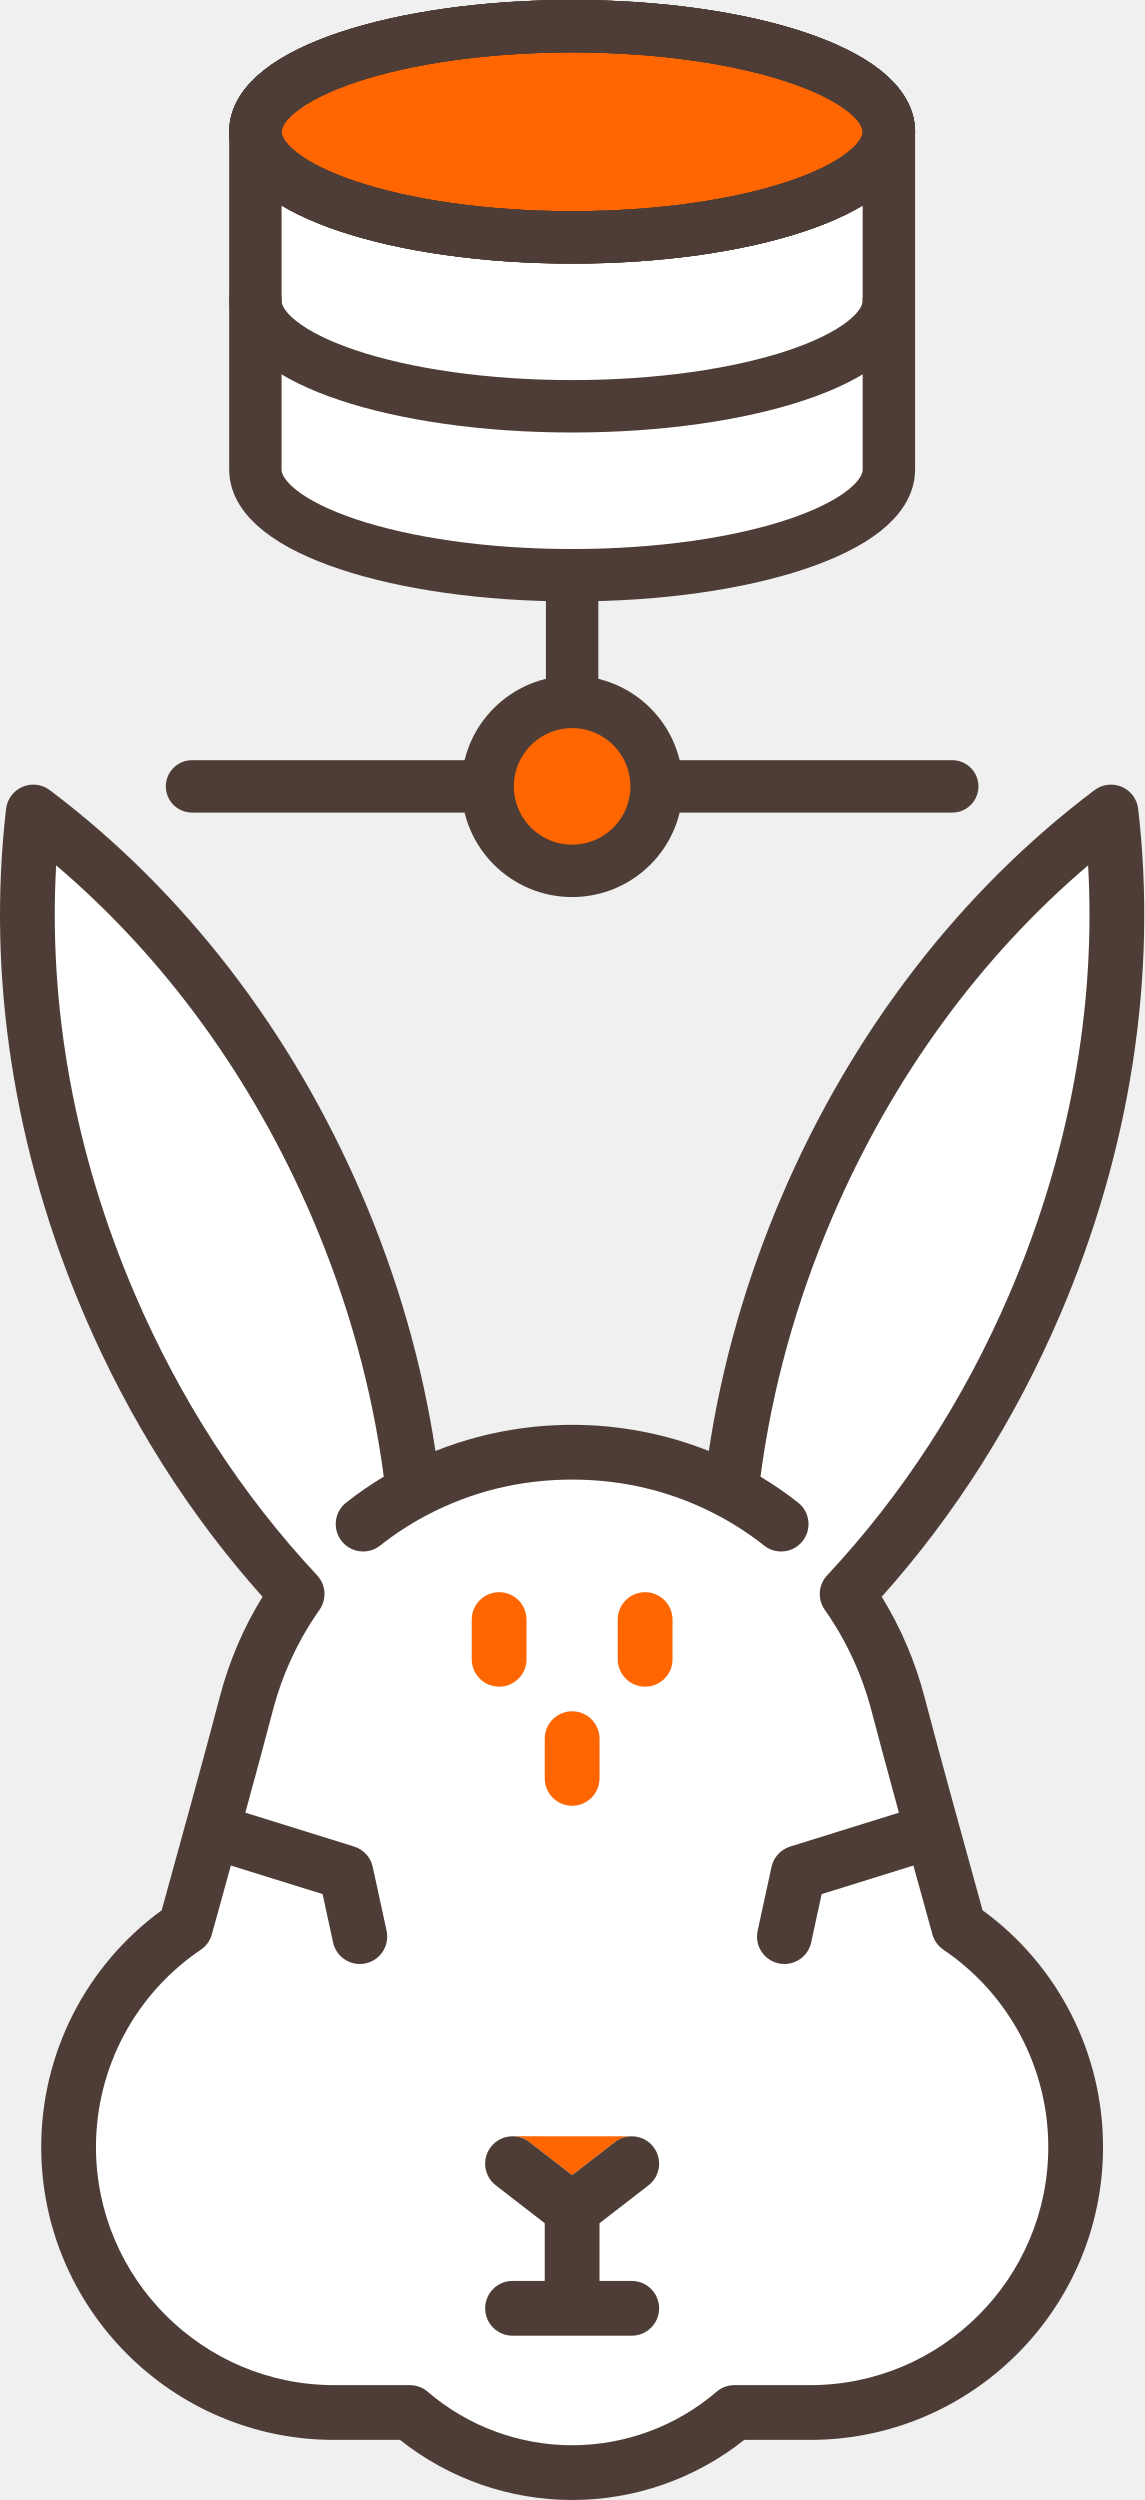
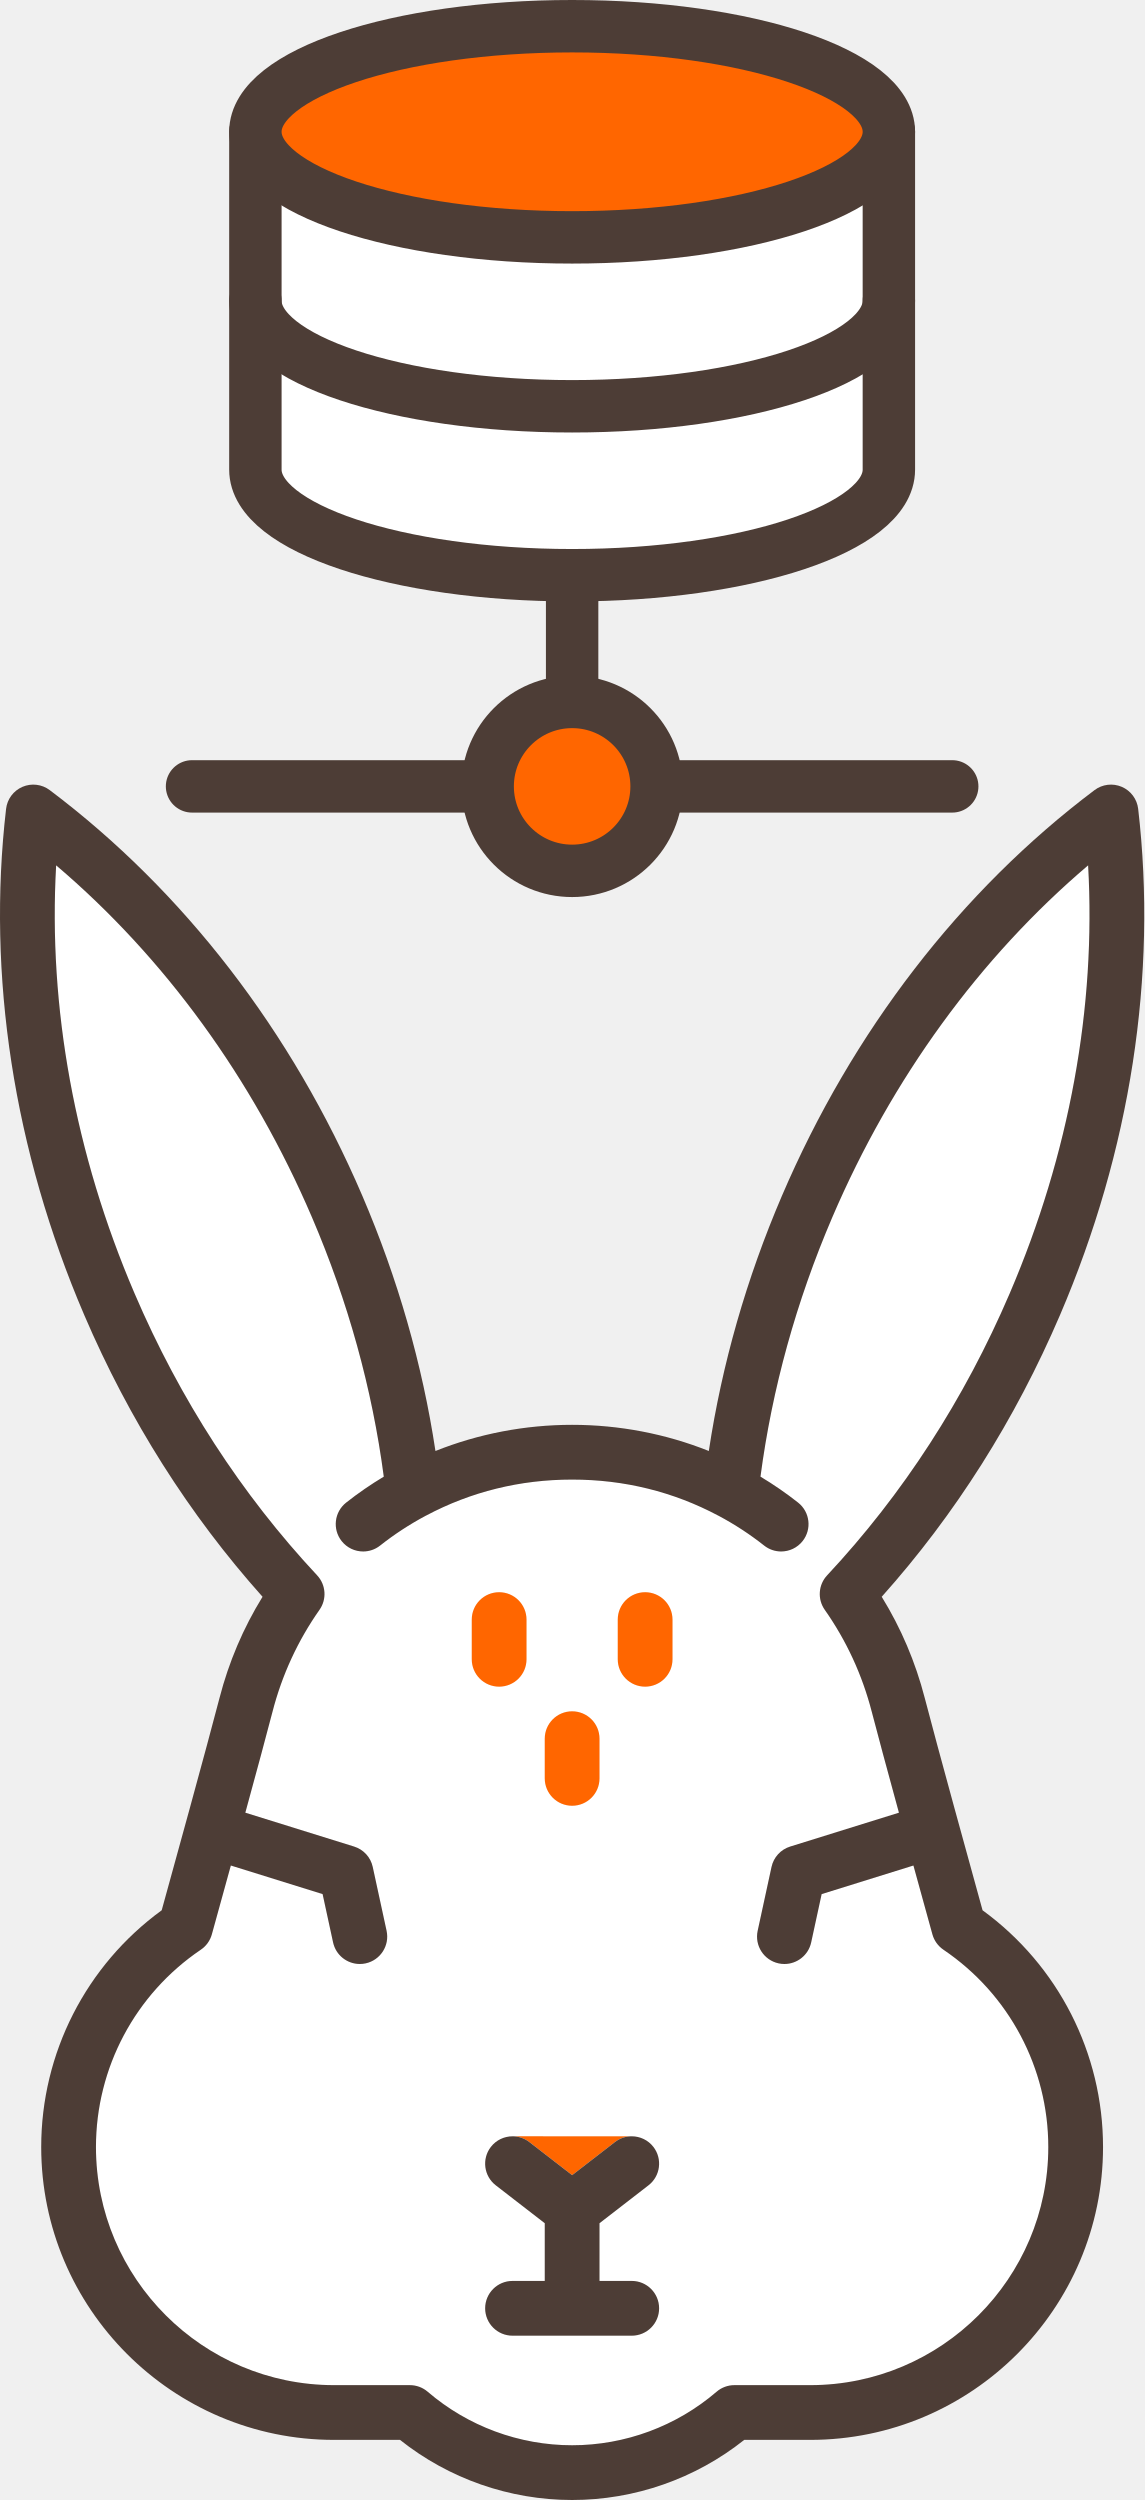
<svg xmlns="http://www.w3.org/2000/svg" width="313.516" height="684.977" version="1" id="svg19" xml:space="preserve">
  <defs id="defs9">
    <linearGradient id="a">
      <stop offset="0" stop-color="#c13c1b" id="stop2" />
      <stop offset=".839" stop-color="#c13c1b" stop-opacity=".498" id="stop4" />
      <stop offset="1" stop-color="#c13c1b" stop-opacity="0" id="stop6" />
    </linearGradient>
  </defs>
  <g id="g1103-3" transform="translate(-466.5256,243.2727)" />
-   <g id="g966">
+   <g id="g390">
+     <path d="m 243.542,36.109 v 92.57 c 0,15.976 -38.854,28.928 -86.784,28.928 -47.93,0 -86.784,-12.952 -86.784,-28.928 v -92.57" stroke="#000000" stroke-width="4" stroke-linecap="round" stroke-linejoin="round" id="path992" style="fill:#ffffff;fill-opacity:1;stroke:#4d3d36;stroke-width:14.362;stroke-dasharray:none;stroke-opacity:1" />
+     <path d="m 243.542,36.109 c 0,15.976 -38.854,28.928 -86.784,28.928 -47.93,0 -86.784,-12.952 -86.784,-28.928 0,-15.976 38.854,-28.928 86.784,-28.928 47.93,0 86.784,12.952 86.784,28.928 z" fill="#2f88ff" id="path998" style="fill:#ff6600;fill-opacity:1;stroke:#4d3d36;stroke-width:14.362;stroke-dasharray:none;stroke-opacity:1" />
    <path d="M 156.758,192.32 V 157.607" stroke="#000000" stroke-width="4" stroke-linecap="round" stroke-linejoin="round" id="path984" style="fill:none;stroke:#4d3d36;stroke-width:14.362;stroke-dasharray:none;stroke-opacity:1" />
    <path d="M 133.616,215.462 H 52.618" stroke="#000000" stroke-width="4" stroke-linecap="round" stroke-linejoin="round" id="path986" style="fill:none;stroke:#4d3d36;stroke-width:14.362;stroke-dasharray:none;stroke-opacity:1" />
    <path d="m 179.901,215.462 h 80.998" stroke="#000000" stroke-width="4" stroke-linecap="round" stroke-linejoin="round" id="path988" style="fill:none;stroke:#4d3d36;stroke-width:14.362;stroke-dasharray:none;stroke-opacity:1" />
    <path d="m 179.901,215.462 c 0,12.781 -10.361,23.142 -23.142,23.142 -12.781,0 -23.142,-10.361 -23.142,-23.142 0,-12.781 10.361,-23.142 23.142,-23.142 12.781,0 23.142,10.361 23.142,23.142 z" fill="#2f88ff" stroke="#000000" stroke-width="4" stroke-linecap="round" stroke-linejoin="round" id="path990" style="fill:#ff6600;fill-opacity:1;stroke:#4d3d36;stroke-width:14.362;stroke-dasharray:none;stroke-opacity:1" />
-     <path d="m 243.542,36.109 v 92.57 c 0,15.976 -38.854,28.928 -86.784,28.928 -47.93,0 -86.784,-12.952 -86.784,-28.928 v -92.57" stroke="#000000" stroke-width="4" stroke-linecap="round" stroke-linejoin="round" id="path992" style="fill:#ffffff;stroke:#4d3d36;stroke-width:14.362;stroke-dasharray:none;stroke-opacity:1;fill-opacity:1" />
    <path d="m 243.542,82.394 c 0,15.976 -38.854,28.928 -86.784,28.928 -47.93,0 -86.784,-12.952 -86.784,-28.928" stroke="#000000" stroke-width="4" stroke-linecap="round" stroke-linejoin="round" id="path994" style="fill:none;stroke:#4d3d36;stroke-width:14.362;stroke-dasharray:none;stroke-opacity:1" />
-     <path d="m 243.542,36.109 c 0,15.976 -38.854,28.928 -86.784,28.928 -47.93,0 -86.784,-12.952 -86.784,-28.928 0,-15.976 38.854,-28.928 86.784,-28.928 47.93,0 86.784,12.952 86.784,28.928 z" fill="#2f88ff" id="path996" style="stroke:#4d3d36;stroke-width:14.362;stroke-dasharray:none;stroke-opacity:1" />
-     <path d="m 243.542,36.109 c 0,15.976 -38.854,28.928 -86.784,28.928 -47.93,0 -86.784,-12.952 -86.784,-28.928 0,-15.976 38.854,-28.928 86.784,-28.928 47.93,0 86.784,12.952 86.784,28.928 z" fill="#2f88ff" id="path998" style="fill:#ff6600;fill-opacity:1;stroke:#4d3d36;stroke-width:14.362;stroke-dasharray:none;stroke-opacity:1" />
-     <path d="m 243.542,36.109 c 0,15.976 -38.854,28.928 -86.784,28.928 -47.93,0 -86.784,-12.952 -86.784,-28.928 0,-15.976 38.854,-28.928 86.784,-28.928 47.93,0 86.784,12.952 86.784,28.928 z" stroke="#000000" stroke-width="4" stroke-linecap="round" stroke-linejoin="round" id="path1000" style="fill:none;stroke:#4d3d36;stroke-width:14.362;stroke-dasharray:none;stroke-opacity:1" />
-     <path d="m 243.542,36.109 c 0,15.976 -38.854,28.928 -86.784,28.928 -47.93,0 -86.784,-12.952 -86.784,-28.928 0,-15.976 38.854,-28.928 86.784,-28.928 47.93,0 86.784,12.952 86.784,28.928 z" stroke="#000000" stroke-width="4" stroke-linecap="round" stroke-linejoin="round" id="path1002" style="fill:none;stroke:#4d3d36;stroke-width:14.362;stroke-dasharray:none;stroke-opacity:1" />
  </g>
  <g id="g975">
    <path style="fill:#ffffff" d="m 258.498,534.201 c -1.477,-0.999 -2.549,-2.491 -3.024,-4.209 -0.054,-0.193 -2.315,-8.354 -5.204,-18.859 l -25.144,7.83 -2.87,13.239 c -0.762,3.513 -3.869,5.912 -7.323,5.913 -0.526,0 -1.061,-0.056 -1.596,-0.172 -4.049,-0.878 -6.618,-4.871 -5.741,-8.919 l 3.797,-17.512 c 0.573,-2.641 2.521,-4.769 5.101,-5.572 l 29.807,-9.281 c -2.983,-10.91 -5.918,-21.744 -7.45,-27.676 -2.604,-10.077 -6.936,-19.471 -12.876,-27.921 -2.041,-2.903 -1.768,-6.84 0.655,-9.433 20.751,-22.216 37.581,-48.204 50.024,-77.244 16.344,-38.145 23.685,-78.409 21.48,-117.29 -29.672,25.223 -53.761,58.31 -70.106,96.456 -9.873,23.043 -16.479,46.917 -19.664,71.037 3.58,2.156 7.039,4.527 10.313,7.117 3.249,2.569 3.8,7.286 1.229,10.534 -1.479,1.872 -3.673,2.848 -5.887,2.848 -1.63,0 -3.271,-0.528 -4.647,-1.618 -3.899,-3.083 -8.096,-5.821 -12.473,-8.157 -0.036,-0.019 -0.074,-0.031 -0.11,-0.05 -12.315,-6.551 -25.784,-9.872 -40.031,-9.872 -14.247,0 -27.716,3.321 -40.031,9.872 -0.034,0.018 -0.07,0.03 -0.105,0.048 -4.378,2.337 -8.577,5.074 -12.478,8.159 -1.377,1.09 -3.019,1.618 -4.647,1.618 -2.214,0 -4.407,-0.976 -5.887,-2.848 -2.57,-3.248 -2.02,-7.965 1.229,-10.534 3.274,-2.59 6.734,-4.961 10.313,-7.117 -3.185,-24.121 -9.791,-47.995 -19.664,-71.038 -16.346,-38.146 -40.435,-71.233 -70.106,-96.456 -2.205,38.882 5.137,79.146 21.483,117.292 12.444,29.041 29.275,55.03 50.025,77.245 2.422,2.593 2.695,6.529 0.654,9.433 -5.94,8.449 -10.272,17.843 -12.876,27.92 -1.533,5.932 -4.468,16.765 -7.45,27.676 l 29.807,9.281 c 2.58,0.804 4.527,2.932 5.101,5.572 l 3.797,17.512 c 0.877,4.048 -1.692,8.041 -5.741,8.919 -0.535,0.115 -1.069,0.172 -1.596,0.172 -3.454,0 -6.562,-2.4 -7.323,-5.913 l -2.87,-13.239 -25.144,-7.83 c -2.89,10.505 -5.151,18.666 -5.204,18.859 -0.476,1.718 -1.548,3.21 -3.024,4.209 -17.987,12.172 -28.727,32.385 -28.727,54.07 0,35.972 29.266,65.236 65.237,65.236 h 20.768 c 1.792,0 3.524,0.642 4.884,1.809 11.017,9.454 25.072,14.66 39.577,14.66 14.505,0 28.561,-5.206 39.577,-14.66 1.359,-1.167 3.092,-1.809 4.884,-1.809 h 20.768 c 35.972,0 65.237,-29.265 65.237,-65.236 -0.002,-21.686 -10.741,-41.899 -28.728,-54.071 z m -109.24,-57.818 c 0,-4.143 3.357,-7.5 7.5,-7.5 4.143,0 7.5,3.357 7.5,7.5 v 10.877 c 0,4.143 -3.357,7.5 -7.5,7.5 -4.143,0 -7.5,-3.357 -7.5,-7.5 z m -20,-21.754 v -10.877 c 0,-4.143 3.357,-7.5 7.5,-7.5 4.143,0 7.5,3.357 7.5,7.5 v 10.877 c 0,4.143 -3.357,7.5 -7.5,7.5 -4.143,0 -7.5,-3.357 -7.5,-7.5 z m 43.831,185.324 h -32.66 c -4.143,0 -7.5,-3.357 -7.5,-7.5 0,-4.143 3.357,-7.5 7.5,-7.5 h 8.83 v -15.816 l -13.419,-10.382 c -3.276,-2.534 -3.878,-7.245 -1.343,-10.521 1.471,-1.902 3.676,-2.895 5.907,-2.904 0.024,-0.007 32.685,-0.007 32.685,-0.007 2.255,0.015 4.461,1.008 5.932,2.911 2.535,3.275 1.934,7.986 -1.343,10.521 l -13.42,10.383 v 15.816 h 8.83 c 4.143,0 7.5,3.357 7.5,7.5 0,4.143 -3.357,7.499 -7.499,7.499 z m 11.169,-185.324 c 0,4.143 -3.357,7.5 -7.5,7.5 -4.143,0 -7.5,-3.357 -7.5,-7.5 v -10.877 c 0,-4.143 3.357,-7.5 7.5,-7.5 4.143,0 7.5,3.357 7.5,7.5 z" id="path1098" />
    <path style="fill:#4d3d36" d="m 269.213,523.4 c -2.74,-9.907 -12.56,-45.468 -15.841,-58.168 -2.546,-9.855 -6.504,-19.158 -11.791,-27.731 20.114,-22.501 36.535,-48.445 48.858,-77.206 19.311,-45.067 26.714,-93.023 21.409,-138.683 -0.311,-2.67 -2.025,-4.97 -4.496,-6.028 -2.472,-1.061 -5.319,-0.715 -7.466,0.902 -36.718,27.653 -66.335,66.09 -85.645,111.157 -9.723,22.691 -16.444,46.163 -20.031,69.914 -11.791,-4.709 -24.555,-7.167 -37.451,-7.167 -12.896,0 -25.66,2.458 -37.451,7.167 -3.587,-23.751 -10.309,-47.223 -20.031,-69.914 -19.312,-45.067 -48.928,-83.504 -85.647,-111.157 -2.146,-1.617 -4.993,-1.963 -7.466,-0.902 -2.471,1.059 -4.186,3.358 -4.496,6.028 -5.305,45.659 2.099,93.615 21.409,138.683 12.324,28.76 28.747,54.707 48.857,77.206 -5.286,8.573 -9.244,17.876 -11.79,27.731 -3.281,12.7 -13.101,48.261 -15.841,58.168 -20.724,15.102 -33.012,39.143 -33.012,64.872 0,44.242 35.994,80.236 80.237,80.236 h 18.072 c 13.383,10.641 30.017,16.469 47.156,16.469 17.139,0 33.773,-5.828 47.156,-16.469 h 18.072 c 44.243,0 80.237,-35.994 80.237,-80.236 0.003,-25.73 -12.285,-49.771 -33.008,-64.872 z m -47.226,130.108 h -20.768 c -1.792,0 -3.524,0.642 -4.884,1.809 -11.017,9.454 -25.072,14.66 -39.577,14.66 -14.505,0 -28.561,-5.206 -39.577,-14.66 -1.359,-1.167 -3.092,-1.809 -4.884,-1.809 h -20.768 c -35.972,0 -65.237,-29.265 -65.237,-65.236 0,-21.686 10.739,-41.898 28.727,-54.07 1.477,-0.999 2.549,-2.491 3.024,-4.209 0.054,-0.193 2.315,-8.354 5.204,-18.859 l 25.144,7.83 2.87,13.239 c 0.762,3.513 3.869,5.913 7.323,5.913 0.526,0 1.061,-0.057 1.596,-0.172 4.049,-0.878 6.618,-4.871 5.741,-8.919 l -3.797,-17.512 c -0.573,-2.641 -2.521,-4.769 -5.101,-5.572 l -29.807,-9.281 c 2.983,-10.91 5.918,-21.744 7.45,-27.676 2.604,-10.077 6.936,-19.471 12.876,-27.92 2.041,-2.903 1.768,-6.84 -0.654,-9.433 -20.75,-22.215 -37.581,-48.204 -50.025,-77.245 -16.344,-38.146 -23.686,-78.41 -21.481,-117.291 29.672,25.223 53.761,58.31 70.106,96.456 9.873,23.043 16.479,46.917 19.664,71.038 -3.579,2.155 -7.039,4.527 -10.313,7.117 -3.249,2.569 -3.8,7.286 -1.229,10.534 1.479,1.872 3.673,2.848 5.887,2.848 1.629,0 3.271,-0.528 4.647,-1.618 3.901,-3.085 8.1,-5.823 12.478,-8.159 0.034,-0.018 0.071,-0.03 0.105,-0.048 12.315,-6.551 25.784,-9.872 40.031,-9.872 14.247,0 27.716,3.321 40.031,9.872 0.036,0.019 0.074,0.031 0.11,0.05 4.377,2.336 8.574,5.073 12.473,8.157 1.377,1.09 3.018,1.618 4.647,1.618 2.214,0 4.407,-0.976 5.887,-2.848 2.57,-3.248 2.02,-7.965 -1.229,-10.534 -3.274,-2.59 -6.733,-4.961 -10.313,-7.117 3.185,-24.121 9.791,-47.995 19.664,-71.037 16.346,-38.146 40.435,-71.233 70.106,-96.456 2.205,38.881 -5.137,79.145 -21.482,117.291 -12.443,29.04 -29.273,55.028 -50.024,77.244 -2.423,2.593 -2.696,6.529 -0.655,9.433 5.94,8.45 10.272,17.844 12.876,27.921 1.533,5.932 4.468,16.765 7.45,27.676 l -29.807,9.281 c -2.58,0.804 -4.527,2.932 -5.101,5.572 l -3.797,17.512 c -0.877,4.048 1.692,8.041 5.741,8.919 0.535,0.116 1.069,0.172 1.596,0.172 3.454,-10e-4 6.562,-2.4 7.323,-5.913 l 2.87,-13.239 25.144,-7.83 c 2.89,10.505 5.151,18.666 5.204,18.859 0.476,1.718 1.548,3.21 3.024,4.209 17.987,12.172 28.727,32.385 28.727,54.07 0.001,35.97 -29.264,65.235 -65.236,65.235 z" id="path1100" />
    <path style="fill:#ff6600;fill-opacity:1" d="m 156.758,595.976 11.741,-9.083 c 1.373,-1.063 3,-1.567 4.612,-1.561 -0.023,-0.007 -32.684,-0.007 -32.684,-0.007 1.589,10e-4 3.216,0.505 4.589,1.568 z" id="path1102" />
    <path style="fill:#4d3d36;stroke-width:1.002;stroke-dasharray:none" d="m 173.089,624.953 h -8.83 v -15.816 l 13.419,-10.382 c 3.276,-2.534 3.878,-7.245 1.343,-10.521 -1.471,-1.903 -3.677,-2.896 -5.908,-2.904 -1.613,-0.006 -3.239,0.499 -4.612,1.561 l -11.743,9.085 -11.741,-9.083 c -1.373,-1.063 -3,-1.567 -4.613,-1.561 -2.231,0.009 -4.436,1.002 -5.907,2.904 -2.535,3.275 -1.934,7.986 1.343,10.521 l 13.419,10.382 v 15.816 h -8.83 c -4.143,0 -7.5,3.357 -7.5,7.5 0,4.143 3.357,7.5 7.5,7.5 h 32.66 c 4.143,0 7.5,-3.357 7.5,-7.5 0,-4.143 -3.358,-7.502 -7.5,-7.502 z" id="path1104" />
    <path style="fill:#ff6600;fill-opacity:1" d="m 144.258,454.629 v -10.877 c 0,-4.143 -3.357,-7.5 -7.5,-7.5 -4.143,0 -7.5,3.357 -7.5,7.5 v 10.877 c 0,4.143 3.357,7.5 7.5,7.5 4.143,0 7.5,-3.357 7.5,-7.5 z" id="path1106" />
    <path style="fill:#ff6600;fill-opacity:1" d="m 156.758,494.76 c 4.143,0 7.5,-3.357 7.5,-7.5 v -10.877 c 0,-4.143 -3.357,-7.5 -7.5,-7.5 -4.143,0 -7.5,3.357 -7.5,7.5 v 10.877 c 0,4.143 3.358,7.5 7.5,7.5 z" id="path1108" />
    <path style="fill:#ff6600;fill-opacity:1" d="m 176.758,436.252 c -4.143,0 -7.5,3.357 -7.5,7.5 v 10.877 c 0,4.143 3.357,7.5 7.5,7.5 4.143,0 7.5,-3.357 7.5,-7.5 v -10.877 c 0,-4.142 -3.357,-7.5 -7.5,-7.5 z" id="path1110" />
  </g>
</svg>
